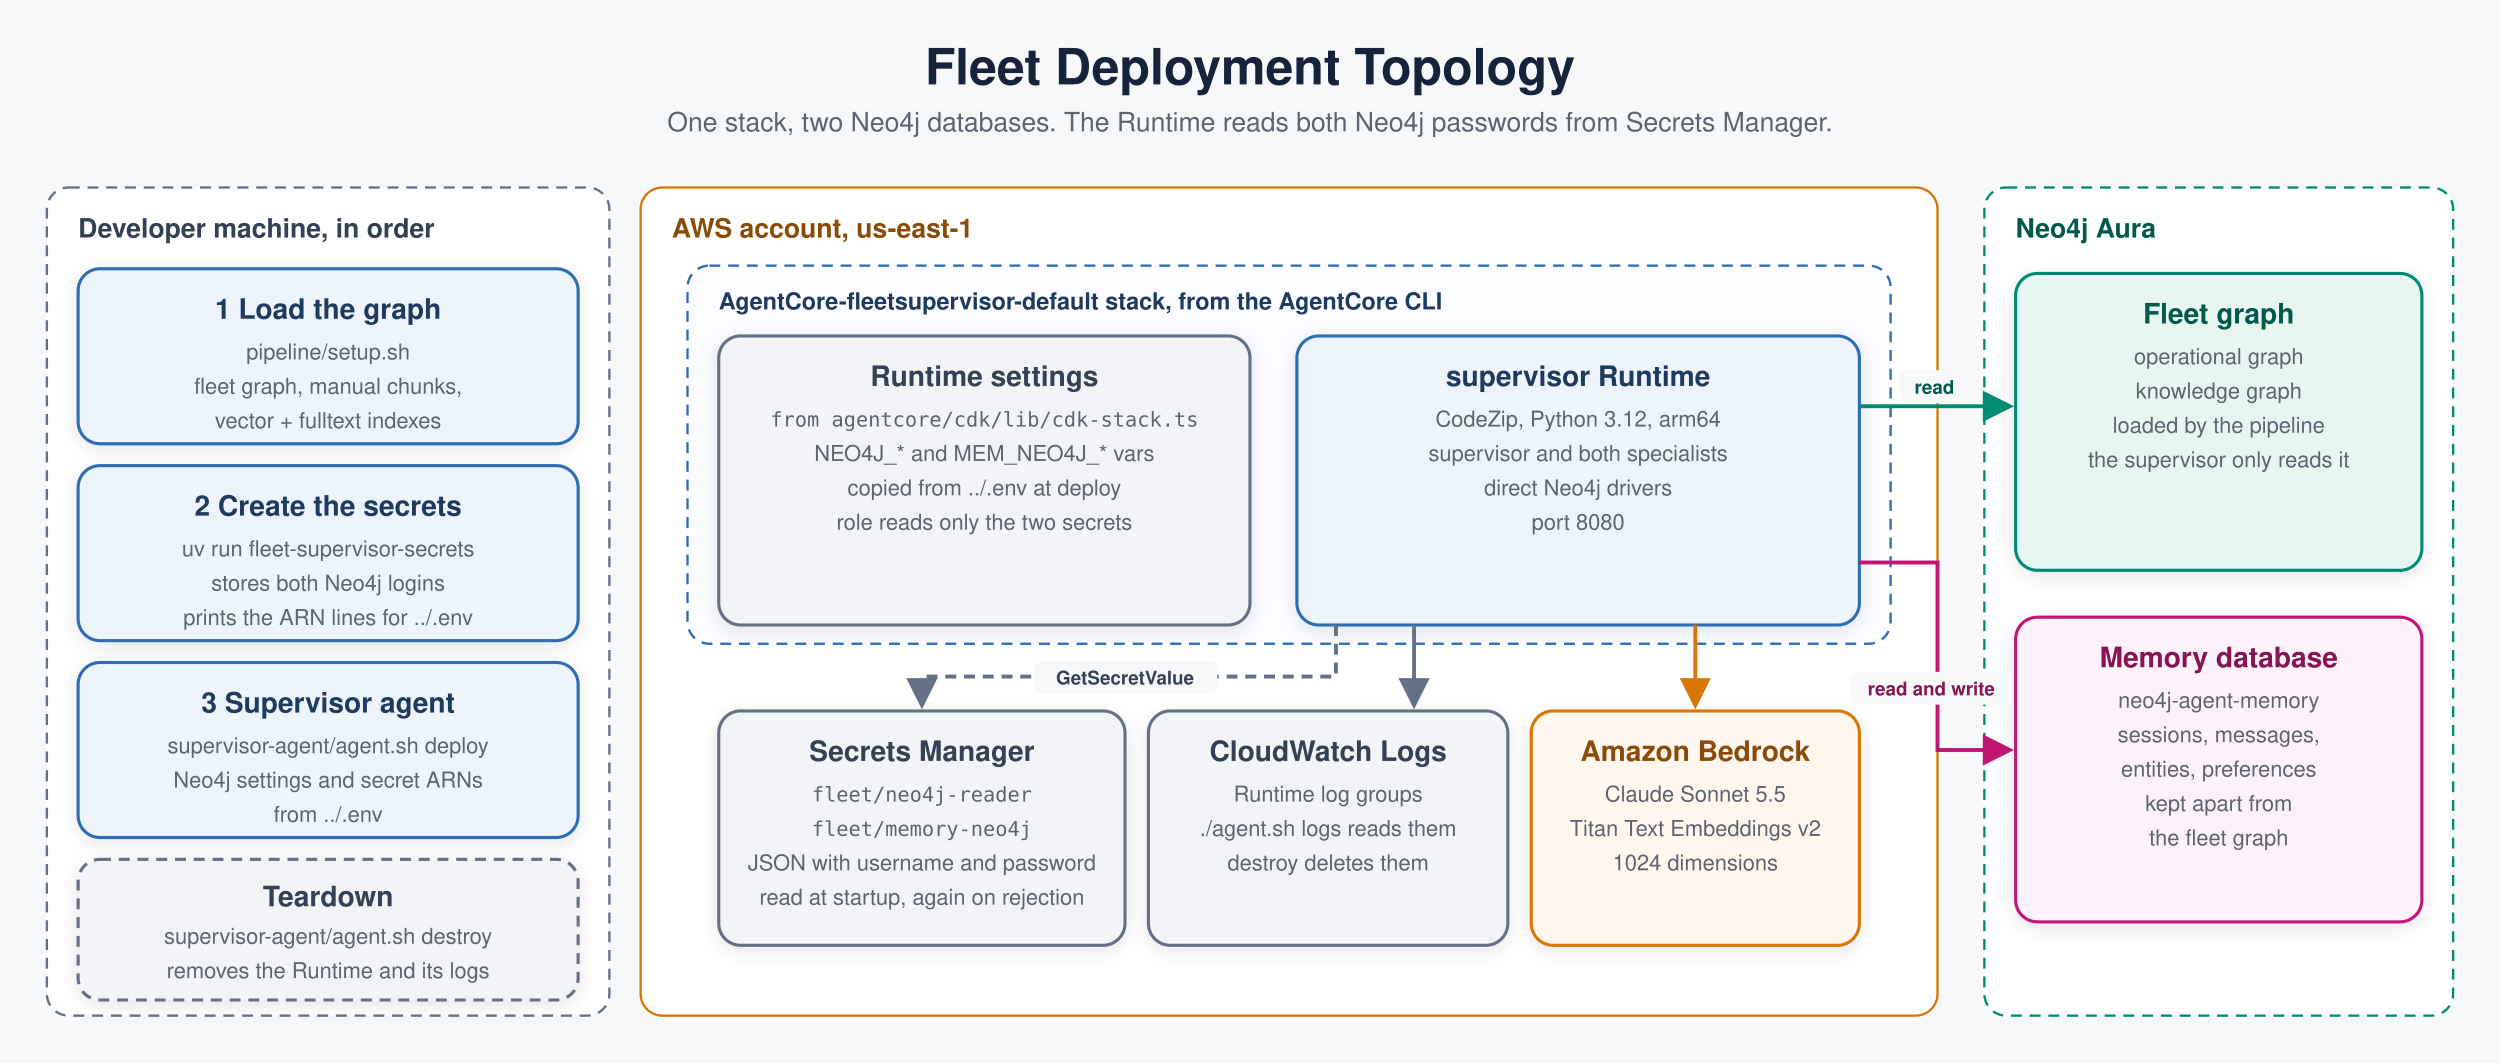
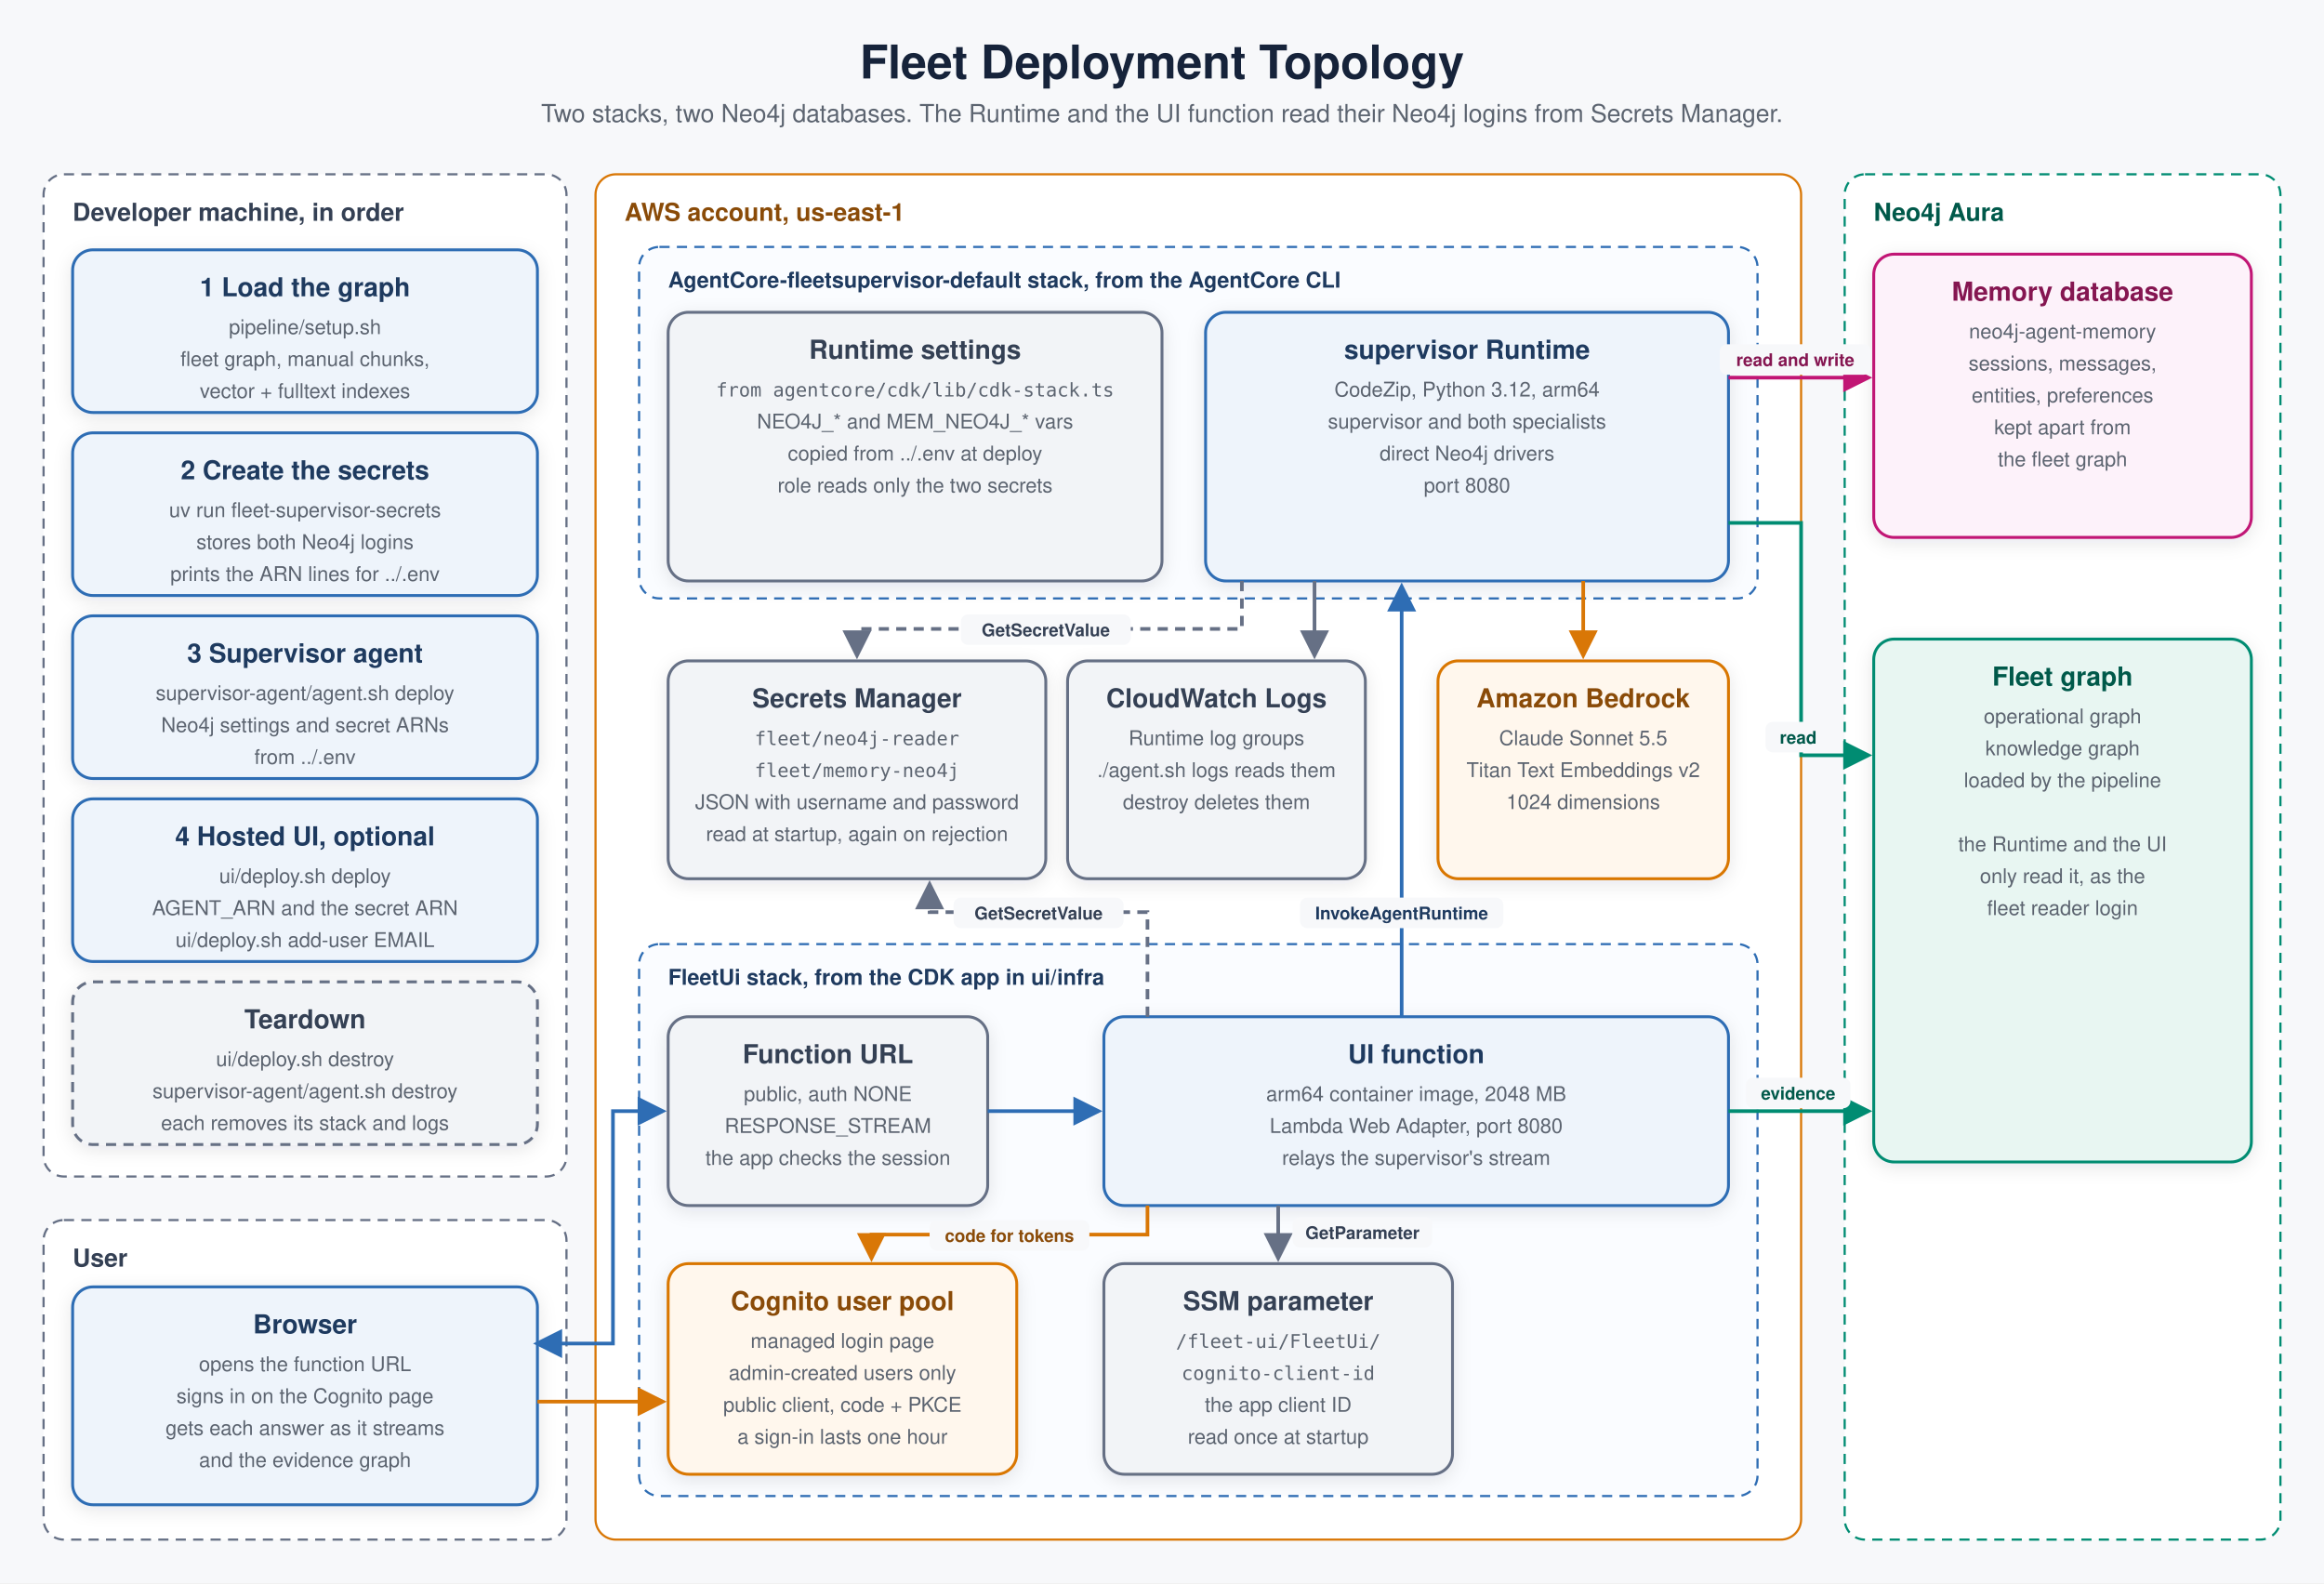
- <svg xmlns="http://www.w3.org/2000/svg" width="1600" height="680" viewBox="0 0 1600 680" font-family="'Helvetica Neue', Helvetica, Arial, sans-serif">
+ <svg xmlns="http://www.w3.org/2000/svg" width="1600" height="1090" viewBox="0 0 1600 1090" font-family="'Helvetica Neue', Helvetica, Arial, sans-serif">
  <defs>
    <filter id="shadow" x="-15%" y="-20%" width="130%" height="150%">
      <feDropShadow dx="0" dy="3" stdDeviation="6" flood-color="#101828" flood-opacity="0.10" />
    </filter>
    <marker id="a-teal" viewBox="0 0 10 10" refX="8.5" refY="5" markerWidth="8" markerHeight="8" orient="auto-start-reverse">
      <path d="M0,0 L10,5 L0,10 Z" fill="#008C72" />
    </marker>
    <marker id="a-orange" viewBox="0 0 10 10" refX="8.5" refY="5" markerWidth="8" markerHeight="8" orient="auto-start-reverse">
      <path d="M0,0 L10,5 L0,10 Z" fill="#D97706" />
    </marker>
    <marker id="a-pink" viewBox="0 0 10 10" refX="8.5" refY="5" markerWidth="8" markerHeight="8" orient="auto-start-reverse">
      <path d="M0,0 L10,5 L0,10 Z" fill="#C11574" />
    </marker>
    <marker id="a-slate" viewBox="0 0 10 10" refX="8.5" refY="5" markerWidth="8" markerHeight="8" orient="auto-start-reverse">
      <path d="M0,0 L10,5 L0,10 Z" fill="#667085" />
    </marker>
+     <marker id="a-blue" viewBox="0 0 10 10" refX="8.5" refY="5" markerWidth="8" markerHeight="8" orient="auto-start-reverse">
+       <path d="M0,0 L10,5 L0,10 Z" fill="#2E6DB4" />
+     </marker>
  </defs>
-   <rect width="1600" height="680" fill="#F7F8FA" />
-   <text x="800" y="54" text-anchor="middle" font-size="32" font-weight="700" fill="#16233A">Fleet Deployment Topology</text>
-   <text x="800" y="84" text-anchor="middle" font-size="17" fill="#5C6470">One stack, two Neo4j databases. The Runtime reads both Neo4j passwords from Secrets Manager.</text>
-   <rect x="30" y="120" width="360" height="530" rx="14" fill="#FFFFFF" stroke="#667085" stroke-width="1.5" stroke-dasharray="7 5" />
+   <rect width="1600" height="1090" fill="#F7F8FA" />
+   <text x="800" y="54" font-size="32" font-weight="700" fill="#16233A" text-anchor="middle">Fleet Deployment Topology</text>
+   <text x="800" y="84" font-size="17" font-weight="400" fill="#5C6470" text-anchor="middle">Two stacks, two Neo4j databases. The Runtime and the UI function read their Neo4j logins from Secrets Manager.</text>
+   <rect x="30" y="120" width="360" height="690" rx="14" fill="#FFFFFF" stroke="#667085" stroke-width="1.5" stroke-dasharray="7 5" />
  <text x="50" y="152" font-size="17" font-weight="700" fill="#344054" text-anchor="start">Developer machine, in order</text>
  <rect x="50" y="172" width="320" height="112" rx="14" fill="#EEF4FB" stroke="#2E6DB4" stroke-width="2" filter="url(#shadow)" />
  <text x="210.0" y="204" font-size="18" font-weight="700" fill="#1E3A5F" text-anchor="middle">1  Load the graph</text>
  <text x="210.0" y="230" font-size="14" font-weight="400" fill="#5C6470" text-anchor="middle">pipeline/setup.sh</text>
  <text x="210.0" y="252" font-size="14" font-weight="400" fill="#5C6470" text-anchor="middle">fleet graph, manual chunks,</text>
  <text x="210.0" y="274" font-size="14" font-weight="400" fill="#5C6470" text-anchor="middle">vector + fulltext indexes</text>
  <rect x="50" y="298" width="320" height="112" rx="14" fill="#EEF4FB" stroke="#2E6DB4" stroke-width="2" filter="url(#shadow)" />
  <text x="210.0" y="330" font-size="18" font-weight="700" fill="#1E3A5F" text-anchor="middle">2  Create the secrets</text>
  <text x="210.0" y="356" font-size="14" font-weight="400" fill="#5C6470" text-anchor="middle">uv run fleet-supervisor-secrets</text>
  <text x="210.0" y="378" font-size="14" font-weight="400" fill="#5C6470" text-anchor="middle">stores both Neo4j logins</text>
  <text x="210.0" y="400" font-size="14" font-weight="400" fill="#5C6470" text-anchor="middle">prints the ARN lines for ../.env</text>
  <rect x="50" y="424" width="320" height="112" rx="14" fill="#EEF4FB" stroke="#2E6DB4" stroke-width="2" filter="url(#shadow)" />
  <text x="210.0" y="456" font-size="18" font-weight="700" fill="#1E3A5F" text-anchor="middle">3  Supervisor agent</text>
  <text x="210.0" y="482" font-size="14" font-weight="400" fill="#5C6470" text-anchor="middle">supervisor-agent/agent.sh deploy</text>
  <text x="210.0" y="504" font-size="14" font-weight="400" fill="#5C6470" text-anchor="middle">Neo4j settings and secret ARNs</text>
  <text x="210.0" y="526" font-size="14" font-weight="400" fill="#5C6470" text-anchor="middle">from ../.env</text>
-   <rect x="50" y="550" width="320" height="90" rx="14" fill="#F2F4F7" stroke="#667085" stroke-width="2" stroke-dasharray="7 5" filter="url(#shadow)" />
-   <text x="210.0" y="580" font-size="18" font-weight="700" fill="#344054" text-anchor="middle">Teardown</text>
-   <text x="210.0" y="604" font-size="14" font-weight="400" fill="#5C6470" text-anchor="middle">supervisor-agent/agent.sh destroy</text>
-   <text x="210.0" y="626" font-size="14" font-weight="400" fill="#5C6470" text-anchor="middle">removes the Runtime and its logs</text>
-   <rect x="410" y="120" width="830" height="530" rx="14" fill="#FFFFFF" stroke="#D97706" stroke-width="1.5" />
+   <rect x="50" y="550" width="320" height="112" rx="14" fill="#EEF4FB" stroke="#2E6DB4" stroke-width="2" filter="url(#shadow)" />
+   <text x="210.0" y="582" font-size="18" font-weight="700" fill="#1E3A5F" text-anchor="middle">4  Hosted UI, optional</text>
+   <text x="210.0" y="608" font-size="14" font-weight="400" fill="#5C6470" text-anchor="middle">ui/deploy.sh deploy</text>
+   <text x="210.0" y="630" font-size="14" font-weight="400" fill="#5C6470" text-anchor="middle">AGENT_ARN and the secret ARN</text>
+   <text x="210.0" y="652" font-size="14" font-weight="400" fill="#5C6470" text-anchor="middle">ui/deploy.sh add-user EMAIL</text>
+   <rect x="50" y="676" width="320" height="112" rx="14" fill="#F2F4F7" stroke="#667085" stroke-width="2" stroke-dasharray="7 5" filter="url(#shadow)" />
+   <text x="210.0" y="708" font-size="18" font-weight="700" fill="#344054" text-anchor="middle">Teardown</text>
+   <text x="210.0" y="734" font-size="14" font-weight="400" fill="#5C6470" text-anchor="middle">ui/deploy.sh destroy</text>
+   <text x="210.0" y="756" font-size="14" font-weight="400" fill="#5C6470" text-anchor="middle">supervisor-agent/agent.sh destroy</text>
+   <text x="210.0" y="778" font-size="14" font-weight="400" fill="#5C6470" text-anchor="middle">each removes its stack and logs</text>
+   <rect x="30" y="840" width="360" height="220" rx="14" fill="#FFFFFF" stroke="#667085" stroke-width="1.5" stroke-dasharray="7 5" />
+   <text x="50" y="872" font-size="17" font-weight="700" fill="#344054" text-anchor="start">User</text>
+   <rect x="50" y="886" width="320" height="150" rx="14" fill="#EEF4FB" stroke="#2E6DB4" stroke-width="2" filter="url(#shadow)" />
+   <text x="210.0" y="918" font-size="18" font-weight="700" fill="#1E3A5F" text-anchor="middle">Browser</text>
+   <text x="210.0" y="944" font-size="14" font-weight="400" fill="#5C6470" text-anchor="middle">opens the function URL</text>
+   <text x="210.0" y="966" font-size="14" font-weight="400" fill="#5C6470" text-anchor="middle">signs in on the Cognito page</text>
+   <text x="210.0" y="988" font-size="14" font-weight="400" fill="#5C6470" text-anchor="middle">gets each answer as it streams</text>
+   <text x="210.0" y="1010" font-size="14" font-weight="400" fill="#5C6470" text-anchor="middle">and the evidence graph</text>
+   <rect x="410" y="120" width="830" height="940" rx="14" fill="#FFFFFF" stroke="#D97706" stroke-width="1.5" />
  <text x="430" y="152" font-size="17" font-weight="700" fill="#8A4B08" text-anchor="start">AWS account, us-east-1</text>
  <rect x="440" y="170" width="770" height="242" rx="14" fill="#FAFCFF" stroke="#2E6DB4" stroke-width="1.5" stroke-dasharray="7 5" />
  <text x="460" y="198" font-size="15" font-weight="700" fill="#1E3A5F" text-anchor="start">AgentCore-fleetsupervisor-default stack, from the AgentCore CLI</text>
  <rect x="460" y="215" width="340" height="185" rx="14" fill="#F2F4F7" stroke="#667085" stroke-width="2" filter="url(#shadow)" />
  <text x="630.0" y="247" font-size="18" font-weight="700" fill="#344054" text-anchor="middle">Runtime settings</text>
  <text x="630.0" y="273" font-size="13" font-weight="400" fill="#5C6470" text-anchor="middle" font-family="Menlo, Consolas, monospace">from agentcore/cdk/lib/cdk-stack.ts</text>
  <text x="630.0" y="295" font-size="14" font-weight="400" fill="#5C6470" text-anchor="middle">NEO4J_* and MEM_NEO4J_* vars</text>
  <text x="630.0" y="317" font-size="14" font-weight="400" fill="#5C6470" text-anchor="middle">copied from ../.env at deploy</text>
  <text x="630.0" y="339" font-size="14" font-weight="400" fill="#5C6470" text-anchor="middle">role reads only the two secrets</text>
  <rect x="830" y="215" width="360" height="185" rx="14" fill="#EEF4FB" stroke="#2E6DB4" stroke-width="2" filter="url(#shadow)" />
  <text x="1010.0" y="247" font-size="18" font-weight="700" fill="#1E3A5F" text-anchor="middle">supervisor Runtime</text>
  <text x="1010.0" y="273" font-size="14" font-weight="400" fill="#5C6470" text-anchor="middle">CodeZip, Python 3.12, arm64</text>
  <text x="1010.0" y="295" font-size="14" font-weight="400" fill="#5C6470" text-anchor="middle">supervisor and both specialists</text>
  <text x="1010.0" y="317" font-size="14" font-weight="400" fill="#5C6470" text-anchor="middle">direct Neo4j drivers</text>
  <text x="1010.0" y="339" font-size="14" font-weight="400" fill="#5C6470" text-anchor="middle">port 8080</text>
  <rect x="460" y="455" width="260" height="150" rx="14" fill="#F2F4F7" stroke="#667085" stroke-width="2" filter="url(#shadow)" />
  <text x="590.0" y="487" font-size="18" font-weight="700" fill="#344054" text-anchor="middle">Secrets Manager</text>
  <text x="590.0" y="513" font-size="13" font-weight="400" fill="#5C6470" text-anchor="middle" font-family="Menlo, Consolas, monospace">fleet/neo4j-reader</text>
  <text x="590.0" y="535" font-size="13" font-weight="400" fill="#5C6470" text-anchor="middle" font-family="Menlo, Consolas, monospace">fleet/memory-neo4j</text>
  <text x="590.0" y="557" font-size="14" font-weight="400" fill="#5C6470" text-anchor="middle">JSON with username and password</text>
  <text x="590.0" y="579" font-size="14" font-weight="400" fill="#5C6470" text-anchor="middle">read at startup, again on rejection</text>
-   <rect x="735" y="455" width="230" height="150" rx="14" fill="#F2F4F7" stroke="#667085" stroke-width="2" filter="url(#shadow)" />
-   <text x="850.0" y="487" font-size="18" font-weight="700" fill="#344054" text-anchor="middle">CloudWatch Logs</text>
-   <text x="850.0" y="513" font-size="14" font-weight="400" fill="#5C6470" text-anchor="middle">Runtime log groups</text>
-   <text x="850.0" y="535" font-size="14" font-weight="400" fill="#5C6470" text-anchor="middle">./agent.sh logs reads them</text>
-   <text x="850.0" y="557" font-size="14" font-weight="400" fill="#5C6470" text-anchor="middle">destroy deletes them</text>
-   <rect x="980" y="455" width="210" height="150" rx="14" fill="#FFF7ED" stroke="#D97706" stroke-width="2" filter="url(#shadow)" />
-   <text x="1085.0" y="487" font-size="18" font-weight="700" fill="#8A4B08" text-anchor="middle">Amazon Bedrock</text>
-   <text x="1085.0" y="513" font-size="14" font-weight="400" fill="#5C6470" text-anchor="middle">Claude Sonnet 5.5</text>
-   <text x="1085.0" y="535" font-size="14" font-weight="400" fill="#5C6470" text-anchor="middle">Titan Text Embeddings v2</text>
-   <text x="1085.0" y="557" font-size="14" font-weight="400" fill="#5C6470" text-anchor="middle">1024 dimensions</text>
-   <path d="M1085,400 V451" fill="none" stroke="#D97706" stroke-width="2.5" marker-end="url(#a-orange)" />
+   <rect x="735" y="455" width="205" height="150" rx="14" fill="#F2F4F7" stroke="#667085" stroke-width="2" filter="url(#shadow)" />
+   <text x="837.5" y="487" font-size="18" font-weight="700" fill="#344054" text-anchor="middle">CloudWatch Logs</text>
+   <text x="837.5" y="513" font-size="14" font-weight="400" fill="#5C6470" text-anchor="middle">Runtime log groups</text>
+   <text x="837.5" y="535" font-size="14" font-weight="400" fill="#5C6470" text-anchor="middle">./agent.sh logs reads them</text>
+   <text x="837.5" y="557" font-size="14" font-weight="400" fill="#5C6470" text-anchor="middle">destroy deletes them</text>
+   <rect x="990" y="455" width="200" height="150" rx="14" fill="#FFF7ED" stroke="#D97706" stroke-width="2" filter="url(#shadow)" />
+   <text x="1090.0" y="487" font-size="18" font-weight="700" fill="#8A4B08" text-anchor="middle">Amazon Bedrock</text>
+   <text x="1090.0" y="513" font-size="14" font-weight="400" fill="#5C6470" text-anchor="middle">Claude Sonnet 5.5</text>
+   <text x="1090.0" y="535" font-size="14" font-weight="400" fill="#5C6470" text-anchor="middle">Titan Text Embeddings v2</text>
+   <text x="1090.0" y="557" font-size="14" font-weight="400" fill="#5C6470" text-anchor="middle">1024 dimensions</text>
+   <path d="M1090,400 V451" fill="none" stroke="#D97706" stroke-width="2.5" marker-end="url(#a-orange)" />
  <path d="M905,400 V451" fill="none" stroke="#667085" stroke-width="2.5" marker-end="url(#a-slate)" />
  <path d="M855,400 V433 H590 V451" fill="none" stroke="#667085" stroke-width="2.5" stroke-dasharray="7 5" marker-end="url(#a-slate)" />
-   <rect x="662" y="423" width="117" height="21" rx="5" fill="#F7F8FA" />
+   <rect x="661.5" y="423" width="117" height="21" rx="5" fill="#F7F8FA" />
  <text x="720" y="438" font-size="12" font-weight="600" fill="#344054" text-anchor="middle">GetSecretValue</text>
-   <rect x="1270" y="120" width="300" height="530" rx="14" fill="#FFFFFF" stroke="#008C72" stroke-width="1.5" stroke-dasharray="7 5" />
+   <rect x="440" y="650" width="770" height="380" rx="14" fill="#FAFCFF" stroke="#2E6DB4" stroke-width="1.5" stroke-dasharray="7 5" />
+   <text x="460" y="678" font-size="15" font-weight="700" fill="#1E3A5F" text-anchor="start">FleetUi stack, from the CDK app in ui/infra</text>
+   <rect x="460" y="700" width="220" height="130" rx="14" fill="#F2F4F7" stroke="#667085" stroke-width="2" filter="url(#shadow)" />
+   <text x="570.0" y="732" font-size="18" font-weight="700" fill="#344054" text-anchor="middle">Function URL</text>
+   <text x="570.0" y="758" font-size="14" font-weight="400" fill="#5C6470" text-anchor="middle">public, auth NONE</text>
+   <text x="570.0" y="780" font-size="14" font-weight="400" fill="#5C6470" text-anchor="middle">RESPONSE_STREAM</text>
+   <text x="570.0" y="802" font-size="14" font-weight="400" fill="#5C6470" text-anchor="middle">the app checks the session</text>
+   <rect x="760" y="700" width="430" height="130" rx="14" fill="#EEF4FB" stroke="#2E6DB4" stroke-width="2" filter="url(#shadow)" />
+   <text x="975.0" y="732" font-size="18" font-weight="700" fill="#1E3A5F" text-anchor="middle">UI function</text>
+   <text x="975.0" y="758" font-size="14" font-weight="400" fill="#5C6470" text-anchor="middle">arm64 container image, 2048 MB</text>
+   <text x="975.0" y="780" font-size="14" font-weight="400" fill="#5C6470" text-anchor="middle">Lambda Web Adapter, port 8080</text>
+   <text x="975.0" y="802" font-size="14" font-weight="400" fill="#5C6470" text-anchor="middle">relays the supervisor's stream</text>
+   <rect x="460" y="870" width="240" height="145" rx="14" fill="#FFF7ED" stroke="#D97706" stroke-width="2" filter="url(#shadow)" />
+   <text x="580.0" y="902" font-size="18" font-weight="700" fill="#8A4B08" text-anchor="middle">Cognito user pool</text>
+   <text x="580.0" y="928" font-size="14" font-weight="400" fill="#5C6470" text-anchor="middle">managed login page</text>
+   <text x="580.0" y="950" font-size="14" font-weight="400" fill="#5C6470" text-anchor="middle">admin-created users only</text>
+   <text x="580.0" y="972" font-size="14" font-weight="400" fill="#5C6470" text-anchor="middle">public client, code + PKCE</text>
+   <text x="580.0" y="994" font-size="14" font-weight="400" fill="#5C6470" text-anchor="middle">a sign-in lasts one hour</text>
+   <rect x="760" y="870" width="240" height="145" rx="14" fill="#F2F4F7" stroke="#667085" stroke-width="2" filter="url(#shadow)" />
+   <text x="880.0" y="902" font-size="18" font-weight="700" fill="#344054" text-anchor="middle">SSM parameter</text>
+   <text x="880.0" y="928" font-size="13" font-weight="400" fill="#5C6470" text-anchor="middle" font-family="Menlo, Consolas, monospace">/fleet-ui/FleetUi/</text>
+   <text x="880.0" y="950" font-size="13" font-weight="400" fill="#5C6470" text-anchor="middle" font-family="Menlo, Consolas, monospace">cognito-client-id</text>
+   <text x="880.0" y="972" font-size="14" font-weight="400" fill="#5C6470" text-anchor="middle">the app client ID</text>
+   <text x="880.0" y="994" font-size="14" font-weight="400" fill="#5C6470" text-anchor="middle">read once at startup</text>
+   <path d="M370,925 H422 V765 H456" fill="none" stroke="#2E6DB4" stroke-width="2.5" marker-start="url(#a-blue)" marker-end="url(#a-blue)" />
+   <path d="M370,965 H456" fill="none" stroke="#D97706" stroke-width="2.5" marker-end="url(#a-orange)" />
+   <path d="M680,765 H756" fill="none" stroke="#2E6DB4" stroke-width="2.5" marker-end="url(#a-blue)" />
+   <path d="M965,700 V404" fill="none" stroke="#2E6DB4" stroke-width="2.5" marker-end="url(#a-blue)" />
+   <rect x="895" y="618" width="140" height="21" rx="5" fill="#F7F8FA" />
+   <text x="965" y="633" font-size="12" font-weight="600" fill="#1E3A5F" text-anchor="middle">InvokeAgentRuntime</text>
+   <path d="M790,700 V628 H640 V609" fill="none" stroke="#667085" stroke-width="2.5" stroke-dasharray="7 5" marker-end="url(#a-slate)" />
+   <rect x="656.5" y="618" width="117" height="21" rx="5" fill="#F7F8FA" />
+   <text x="715" y="633" font-size="12" font-weight="600" fill="#344054" text-anchor="middle">GetSecretValue</text>
+   <path d="M790,830 V850 H600 V866" fill="none" stroke="#D97706" stroke-width="2.5" marker-end="url(#a-orange)" />
+   <rect x="640" y="840" width="110" height="21" rx="5" fill="#F7F8FA" />
+   <text x="695" y="855" font-size="12" font-weight="600" fill="#8A4B08" text-anchor="middle">code for tokens</text>
+   <path d="M880,830 V866" fill="none" stroke="#667085" stroke-width="2.5" marker-end="url(#a-slate)" />
+   <rect x="890" y="838" width="96" height="21" rx="5" fill="#F7F8FA" />
+   <text x="938" y="853" font-size="12" font-weight="600" fill="#344054" text-anchor="middle">GetParameter</text>
+   <rect x="1270" y="120" width="300" height="940" rx="14" fill="#FFFFFF" stroke="#008C72" stroke-width="1.5" stroke-dasharray="7 5" />
  <text x="1290" y="152" font-size="17" font-weight="700" fill="#00594A" text-anchor="start">Neo4j Aura</text>
-   <rect x="1290" y="175" width="260" height="190" rx="14" fill="#E8F6F2" stroke="#008C72" stroke-width="2" filter="url(#shadow)" />
-   <text x="1420.0" y="207" font-size="18" font-weight="700" fill="#00594A" text-anchor="middle">Fleet graph</text>
-   <text x="1420.0" y="233" font-size="14" font-weight="400" fill="#5C6470" text-anchor="middle">operational graph</text>
-   <text x="1420.0" y="255" font-size="14" font-weight="400" fill="#5C6470" text-anchor="middle">knowledge graph</text>
-   <text x="1420.0" y="277" font-size="14" font-weight="400" fill="#5C6470" text-anchor="middle">loaded by the pipeline</text>
-   <text x="1420.0" y="299" font-size="14" font-weight="400" fill="#5C6470" text-anchor="middle">the supervisor only reads it</text>
-   <rect x="1290" y="395" width="260" height="195" rx="14" fill="#FDF2FA" stroke="#C11574" stroke-width="2" filter="url(#shadow)" />
-   <text x="1420.0" y="427" font-size="18" font-weight="700" fill="#851651" text-anchor="middle">Memory database</text>
-   <text x="1420.0" y="453" font-size="14" font-weight="400" fill="#5C6470" text-anchor="middle">neo4j-agent-memory</text>
-   <text x="1420.0" y="475" font-size="14" font-weight="400" fill="#5C6470" text-anchor="middle">sessions, messages,</text>
-   <text x="1420.0" y="497" font-size="14" font-weight="400" fill="#5C6470" text-anchor="middle">entities, preferences</text>
-   <text x="1420.0" y="519" font-size="14" font-weight="400" fill="#5C6470" text-anchor="middle">kept apart from</text>
-   <text x="1420.0" y="541" font-size="14" font-weight="400" fill="#5C6470" text-anchor="middle">the fleet graph</text>
-   <path d="M1190,260 H1286" fill="none" stroke="#008C72" stroke-width="2.5" marker-end="url(#a-teal)" />
-   <rect x="1216" y="237" width="45" height="21" rx="5" fill="#F7F8FA" />
-   <text x="1238" y="252" font-size="12" font-weight="600" fill="#00594A" text-anchor="middle">read</text>
-   <path d="M1190,360 H1240 V480 H1286" fill="none" stroke="#C11574" stroke-width="2.5" marker-end="url(#a-pink)" />
-   <rect x="1184" y="430" width="104" height="21" rx="5" fill="#F7F8FA" />
-   <text x="1236" y="445" font-size="12" font-weight="600" fill="#851651" text-anchor="middle">read and write</text>
+   <rect x="1290" y="175" width="260" height="195" rx="14" fill="#FDF2FA" stroke="#C11574" stroke-width="2" filter="url(#shadow)" />
+   <text x="1420.0" y="207" font-size="18" font-weight="700" fill="#851651" text-anchor="middle">Memory database</text>
+   <text x="1420.0" y="233" font-size="14" font-weight="400" fill="#5C6470" text-anchor="middle">neo4j-agent-memory</text>
+   <text x="1420.0" y="255" font-size="14" font-weight="400" fill="#5C6470" text-anchor="middle">sessions, messages,</text>
+   <text x="1420.0" y="277" font-size="14" font-weight="400" fill="#5C6470" text-anchor="middle">entities, preferences</text>
+   <text x="1420.0" y="299" font-size="14" font-weight="400" fill="#5C6470" text-anchor="middle">kept apart from</text>
+   <text x="1420.0" y="321" font-size="14" font-weight="400" fill="#5C6470" text-anchor="middle">the fleet graph</text>
+   <rect x="1290" y="440" width="260" height="360" rx="14" fill="#E8F6F2" stroke="#008C72" stroke-width="2" filter="url(#shadow)" />
+   <text x="1420.0" y="472" font-size="18" font-weight="700" fill="#00594A" text-anchor="middle">Fleet graph</text>
+   <text x="1420.0" y="498" font-size="14" font-weight="400" fill="#5C6470" text-anchor="middle">operational graph</text>
+   <text x="1420.0" y="520" font-size="14" font-weight="400" fill="#5C6470" text-anchor="middle">knowledge graph</text>
+   <text x="1420.0" y="542" font-size="14" font-weight="400" fill="#5C6470" text-anchor="middle">loaded by the pipeline</text>
+   <text x="1420.0" y="586" font-size="14" font-weight="400" fill="#5C6470" text-anchor="middle">the Runtime and the UI</text>
+   <text x="1420.0" y="608" font-size="14" font-weight="400" fill="#5C6470" text-anchor="middle">only read it, as the</text>
+   <text x="1420.0" y="630" font-size="14" font-weight="400" fill="#5C6470" text-anchor="middle">fleet reader login</text>
+   <path d="M1190,260 H1286" fill="none" stroke="#C11574" stroke-width="2.5" marker-end="url(#a-pink)" />
+   <rect x="1184" y="237" width="104" height="21" rx="5" fill="#F7F8FA" />
+   <text x="1236" y="252" font-size="12" font-weight="600" fill="#851651" text-anchor="middle">read and write</text>
+   <path d="M1190,360 H1240 V520 H1286" fill="none" stroke="#008C72" stroke-width="2.5" marker-end="url(#a-teal)" />
+   <rect x="1215.5" y="497" width="45" height="21" rx="5" fill="#F7F8FA" />
+   <text x="1238" y="512" font-size="12" font-weight="600" fill="#00594A" text-anchor="middle">read</text>
+   <path d="M1190,765 H1286" fill="none" stroke="#008C72" stroke-width="2.5" marker-end="url(#a-teal)" />
+   <rect x="1202" y="742" width="72" height="21" rx="5" fill="#F7F8FA" />
+   <text x="1238" y="757" font-size="12" font-weight="600" fill="#00594A" text-anchor="middle">evidence</text>
</svg>
